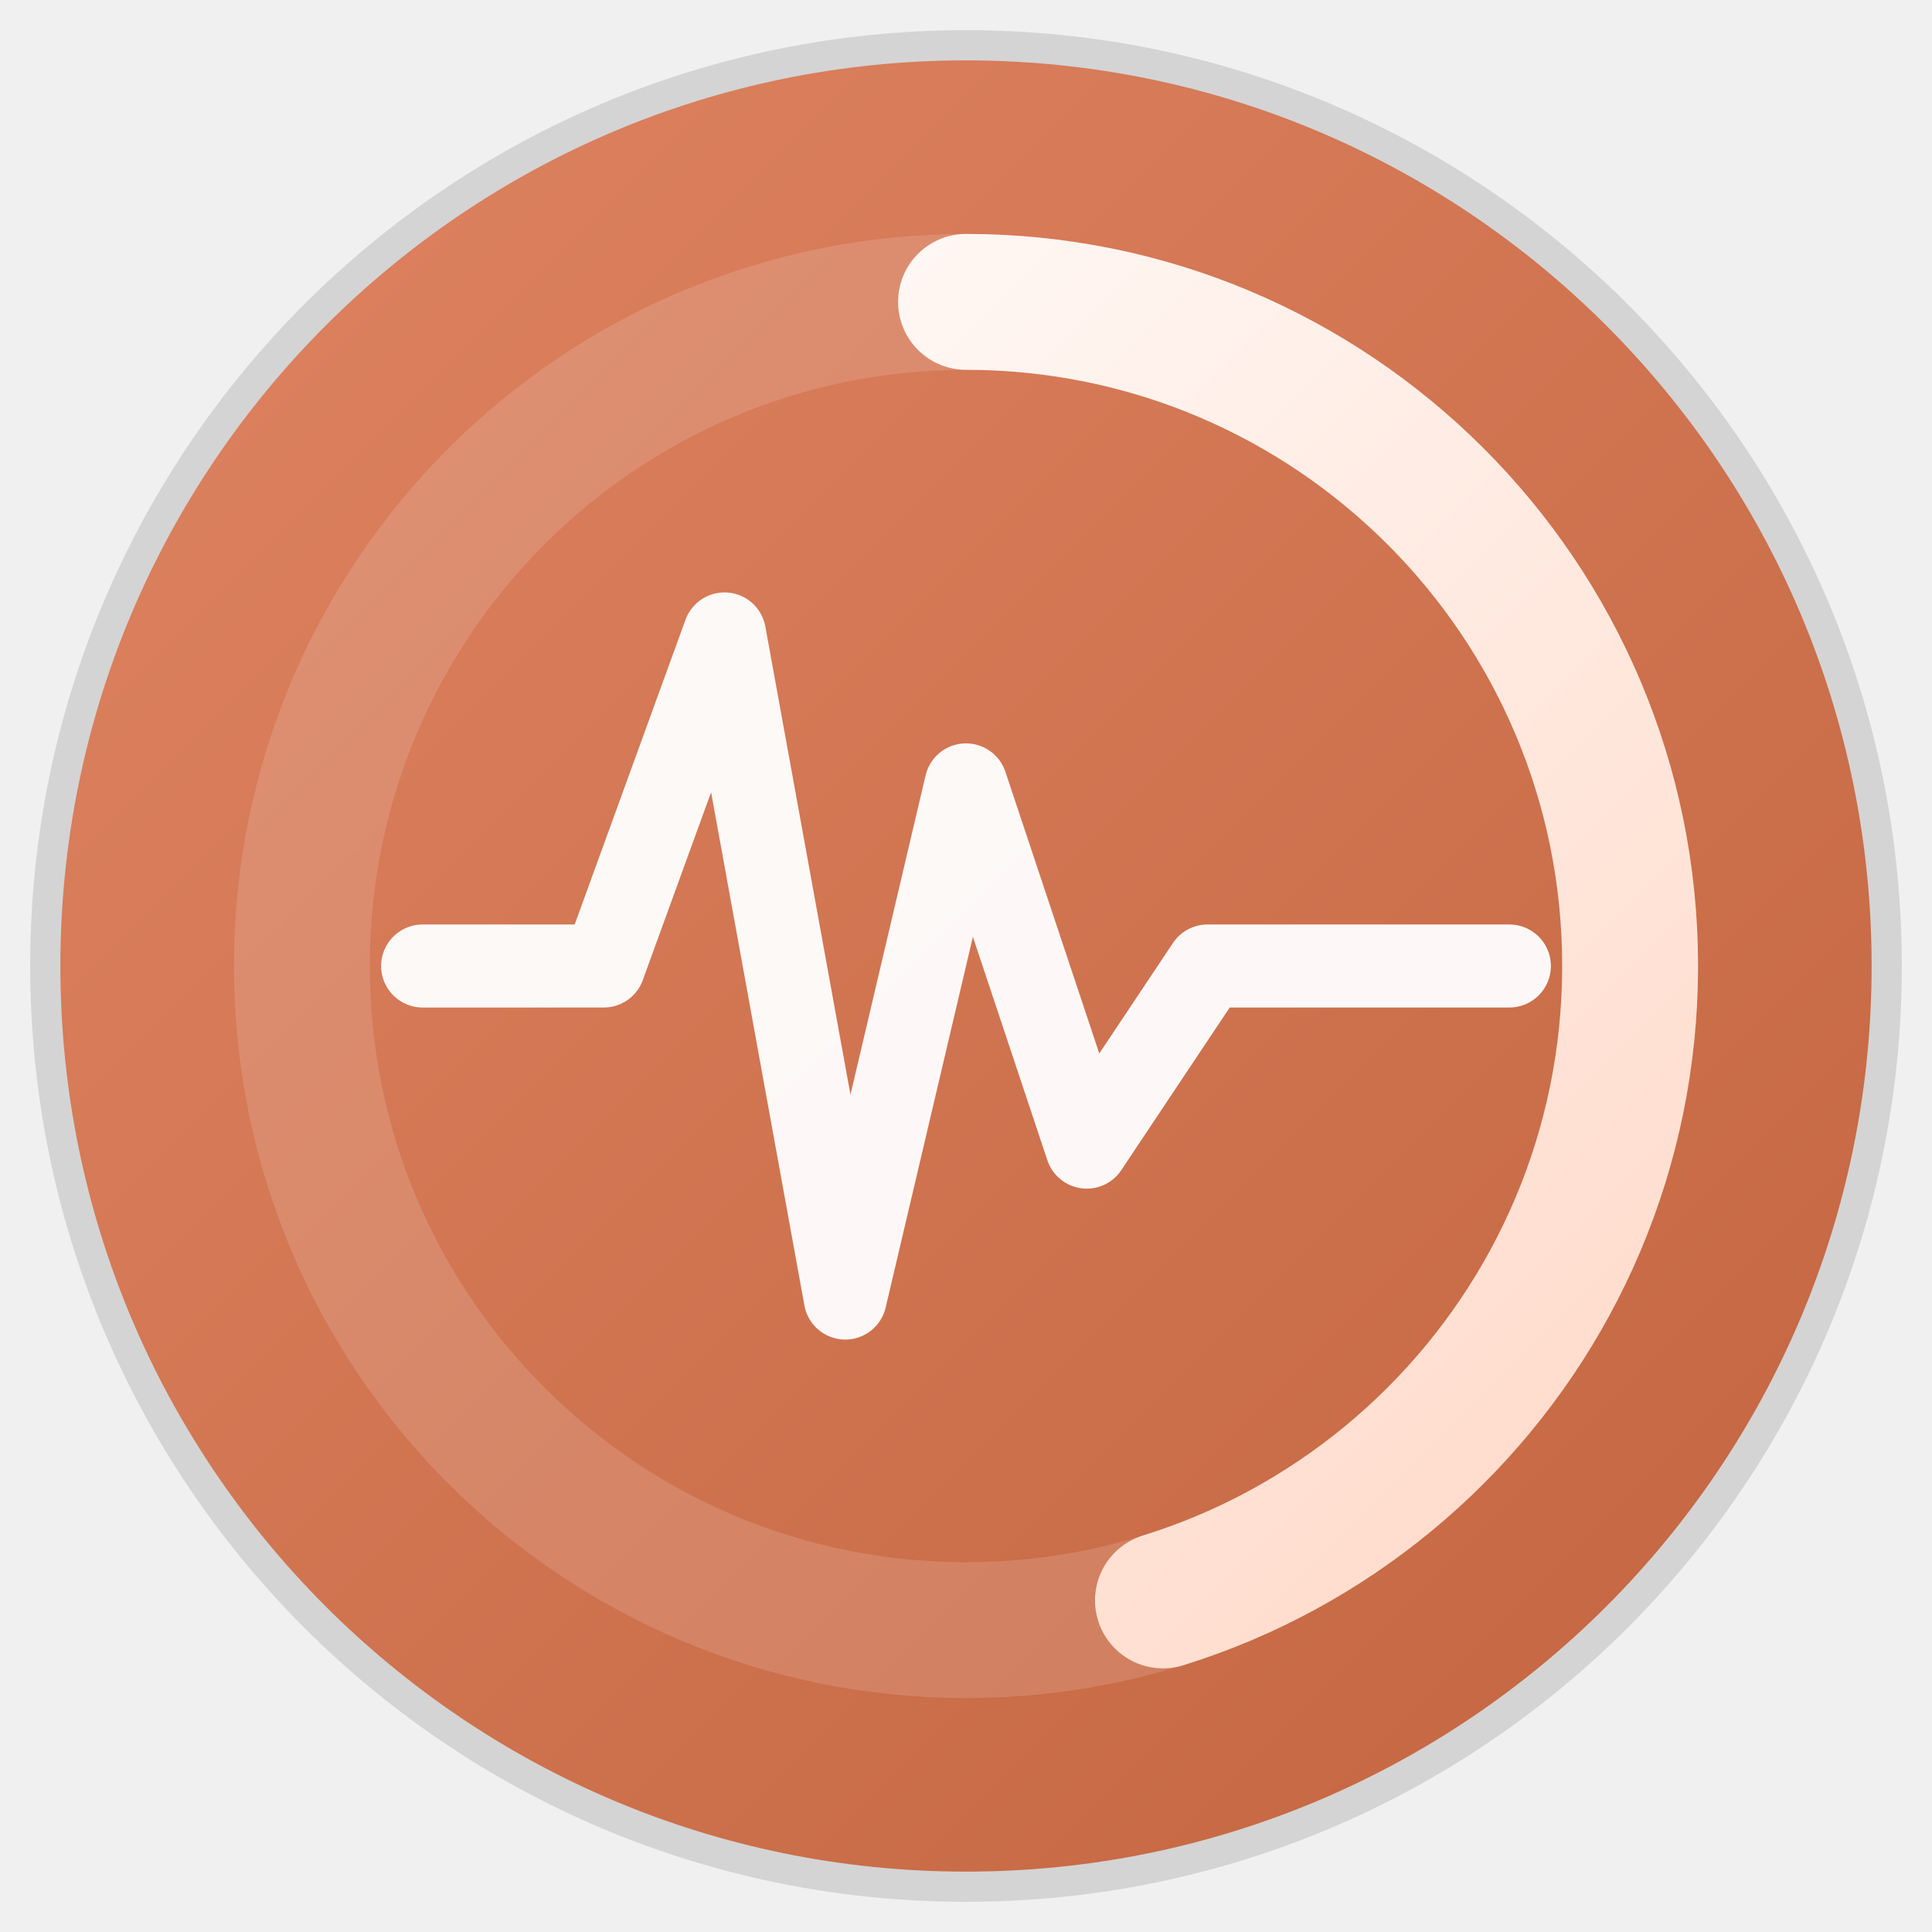
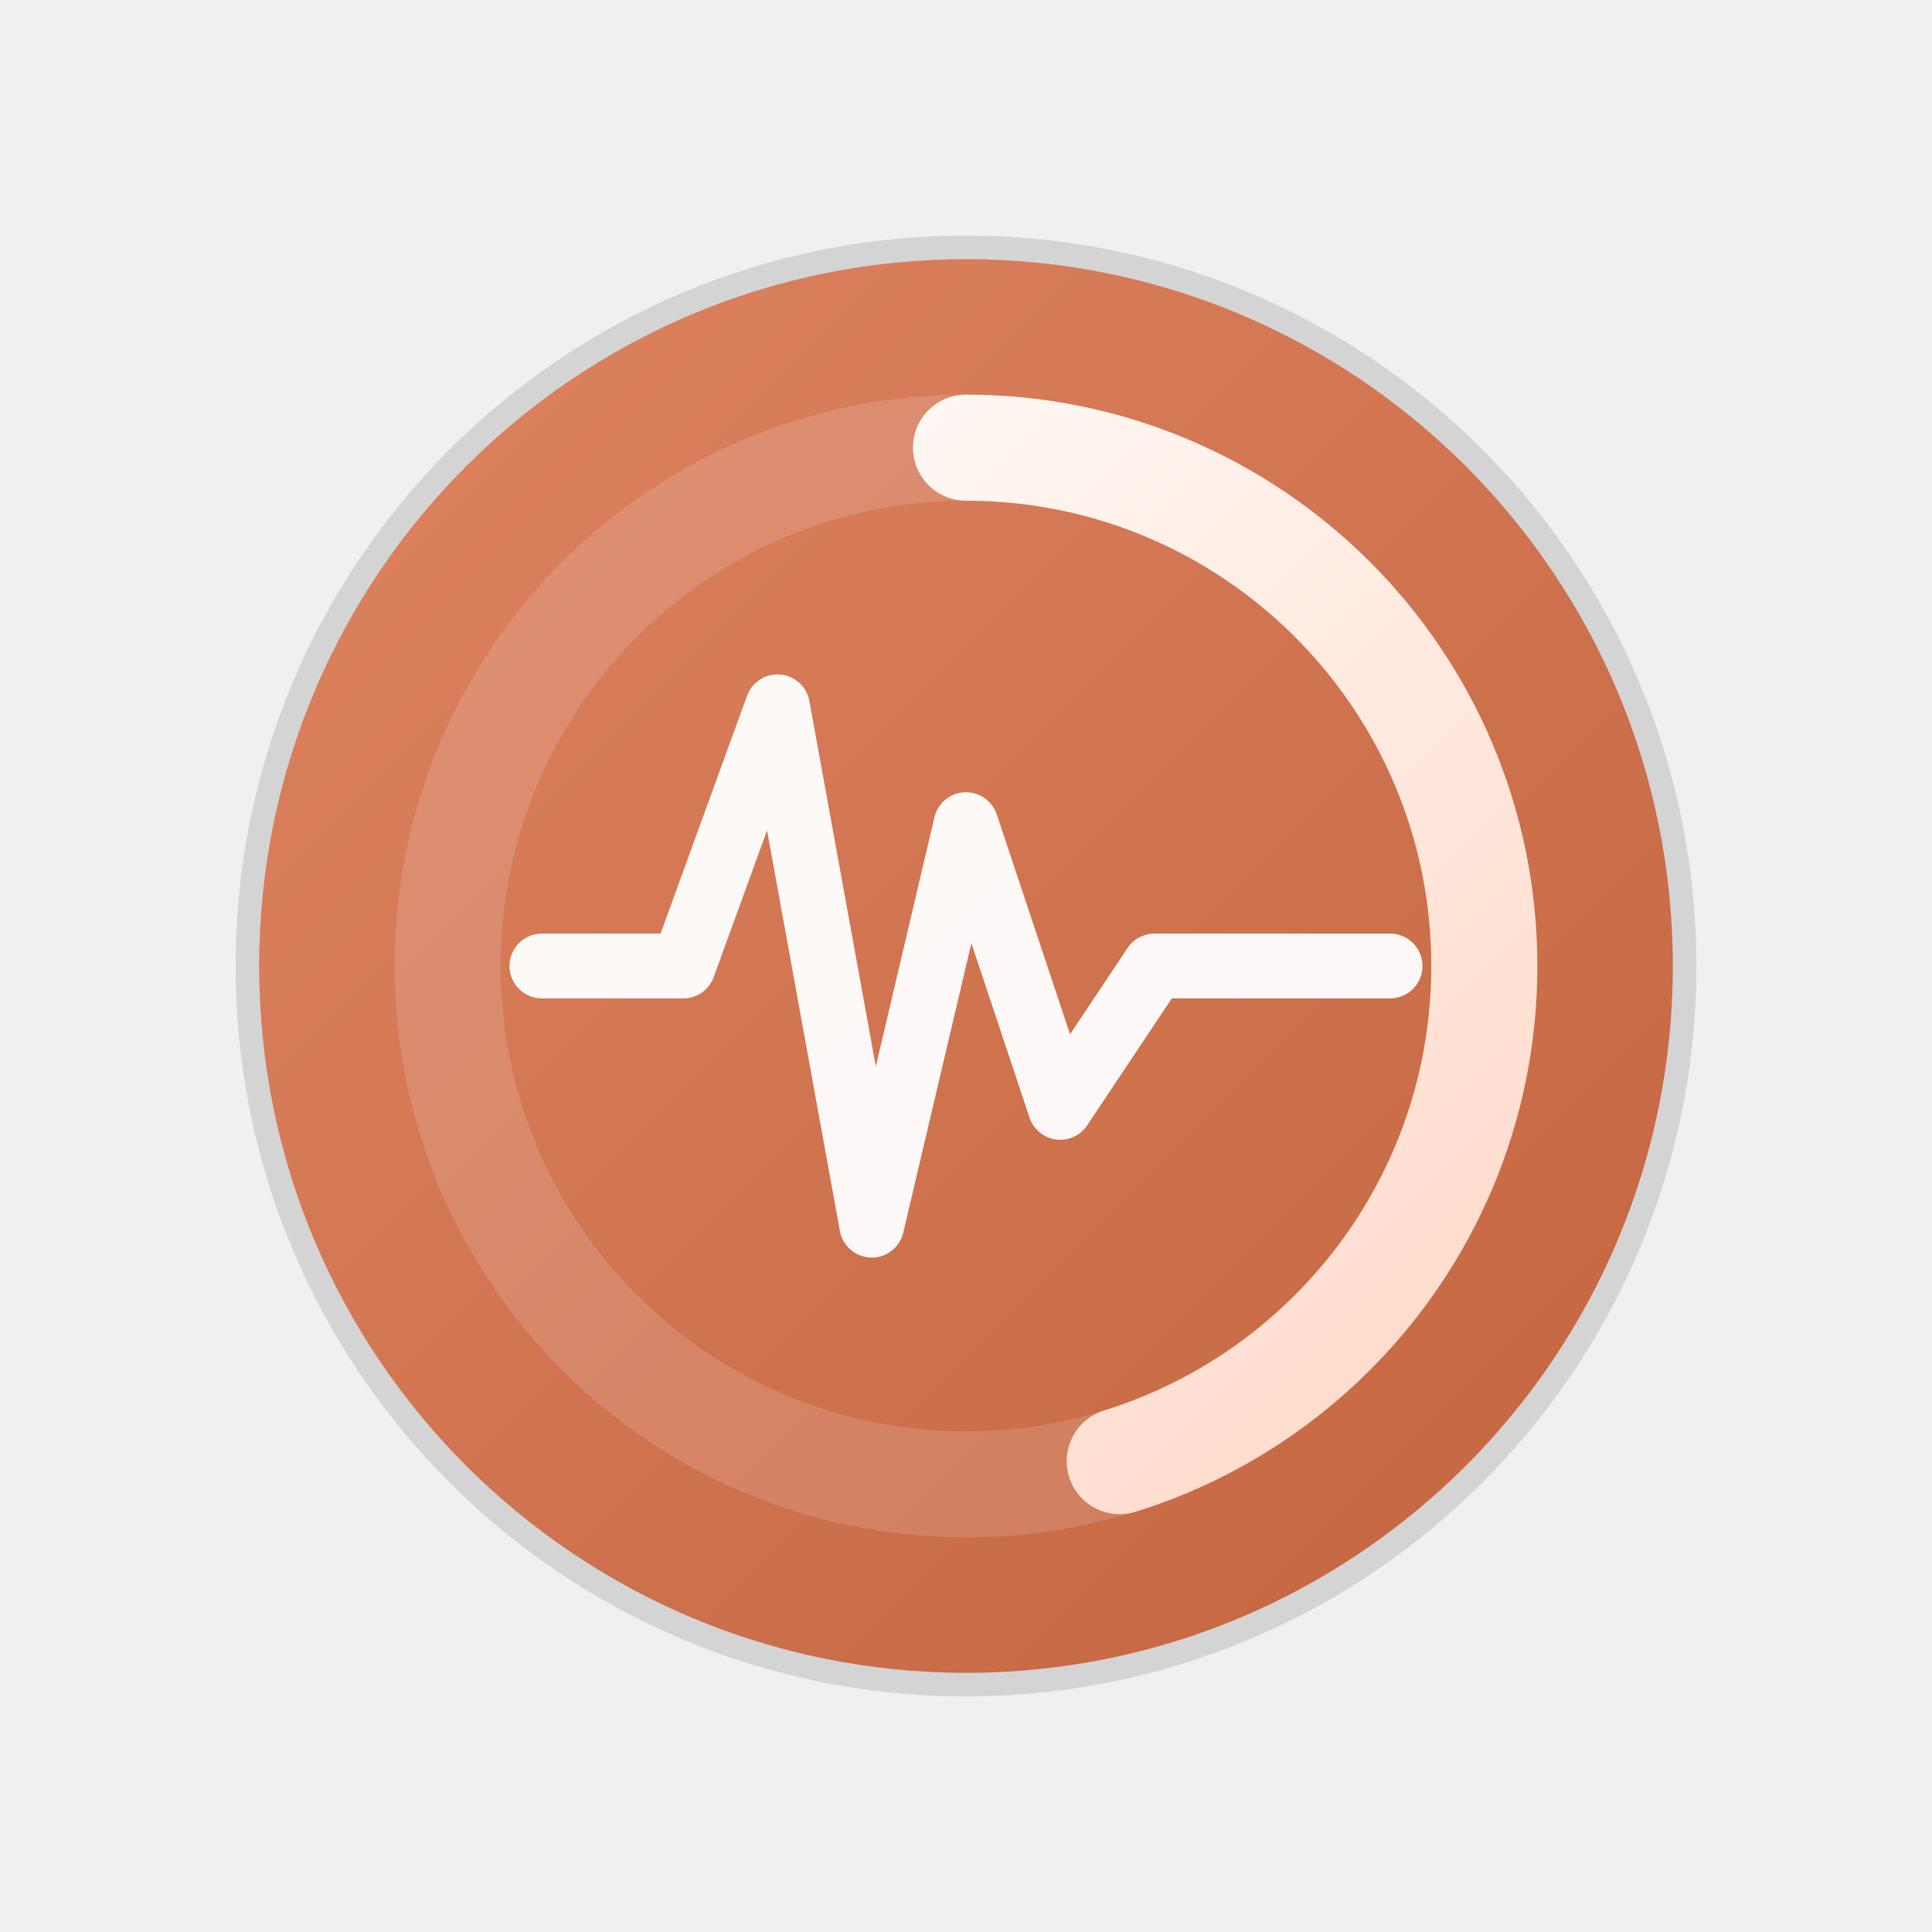
- <svg xmlns="http://www.w3.org/2000/svg" viewBox="0 0 128 128">
+ <svg xmlns="http://www.w3.org/2000/svg" viewBox="-18 -18 164 164">
  <defs>
    <linearGradient id="bg" x1="0%" y1="0%" x2="100%" y2="100%">
      <stop offset="0%" style="stop-color:#df8462" />
      <stop offset="100%" style="stop-color:#c2643f" />
    </linearGradient>
    <linearGradient id="arcGrad" x1="0%" y1="100%" x2="100%" y2="0%">
      <stop offset="0%" style="stop-color:#ffd9c8" />
      <stop offset="100%" style="stop-color:#ffffff" />
    </linearGradient>
  </defs>
  <circle cx="64" cy="64" r="62" fill="rgba(0,0,0,0.12)" />
  <circle cx="64" cy="64" r="60" fill="url(#bg)" />
  <circle cx="64" cy="64" r="44" fill="none" stroke="rgba(255,255,255,0.14)" stroke-width="9" />
  <circle cx="64" cy="64" r="44" fill="none" stroke="url(#arcGrad)" stroke-width="9" stroke-linecap="round" stroke-dasharray="194 276" stroke-dashoffset="69" transform="rotate(-90 64 64)" />
  <polyline points="28,64 40,64 48,42 56,86 64,52 72,76 80,64 100,64" fill="none" stroke="white" stroke-width="5.5" stroke-linecap="round" stroke-linejoin="round" opacity="0.95" />
</svg>
